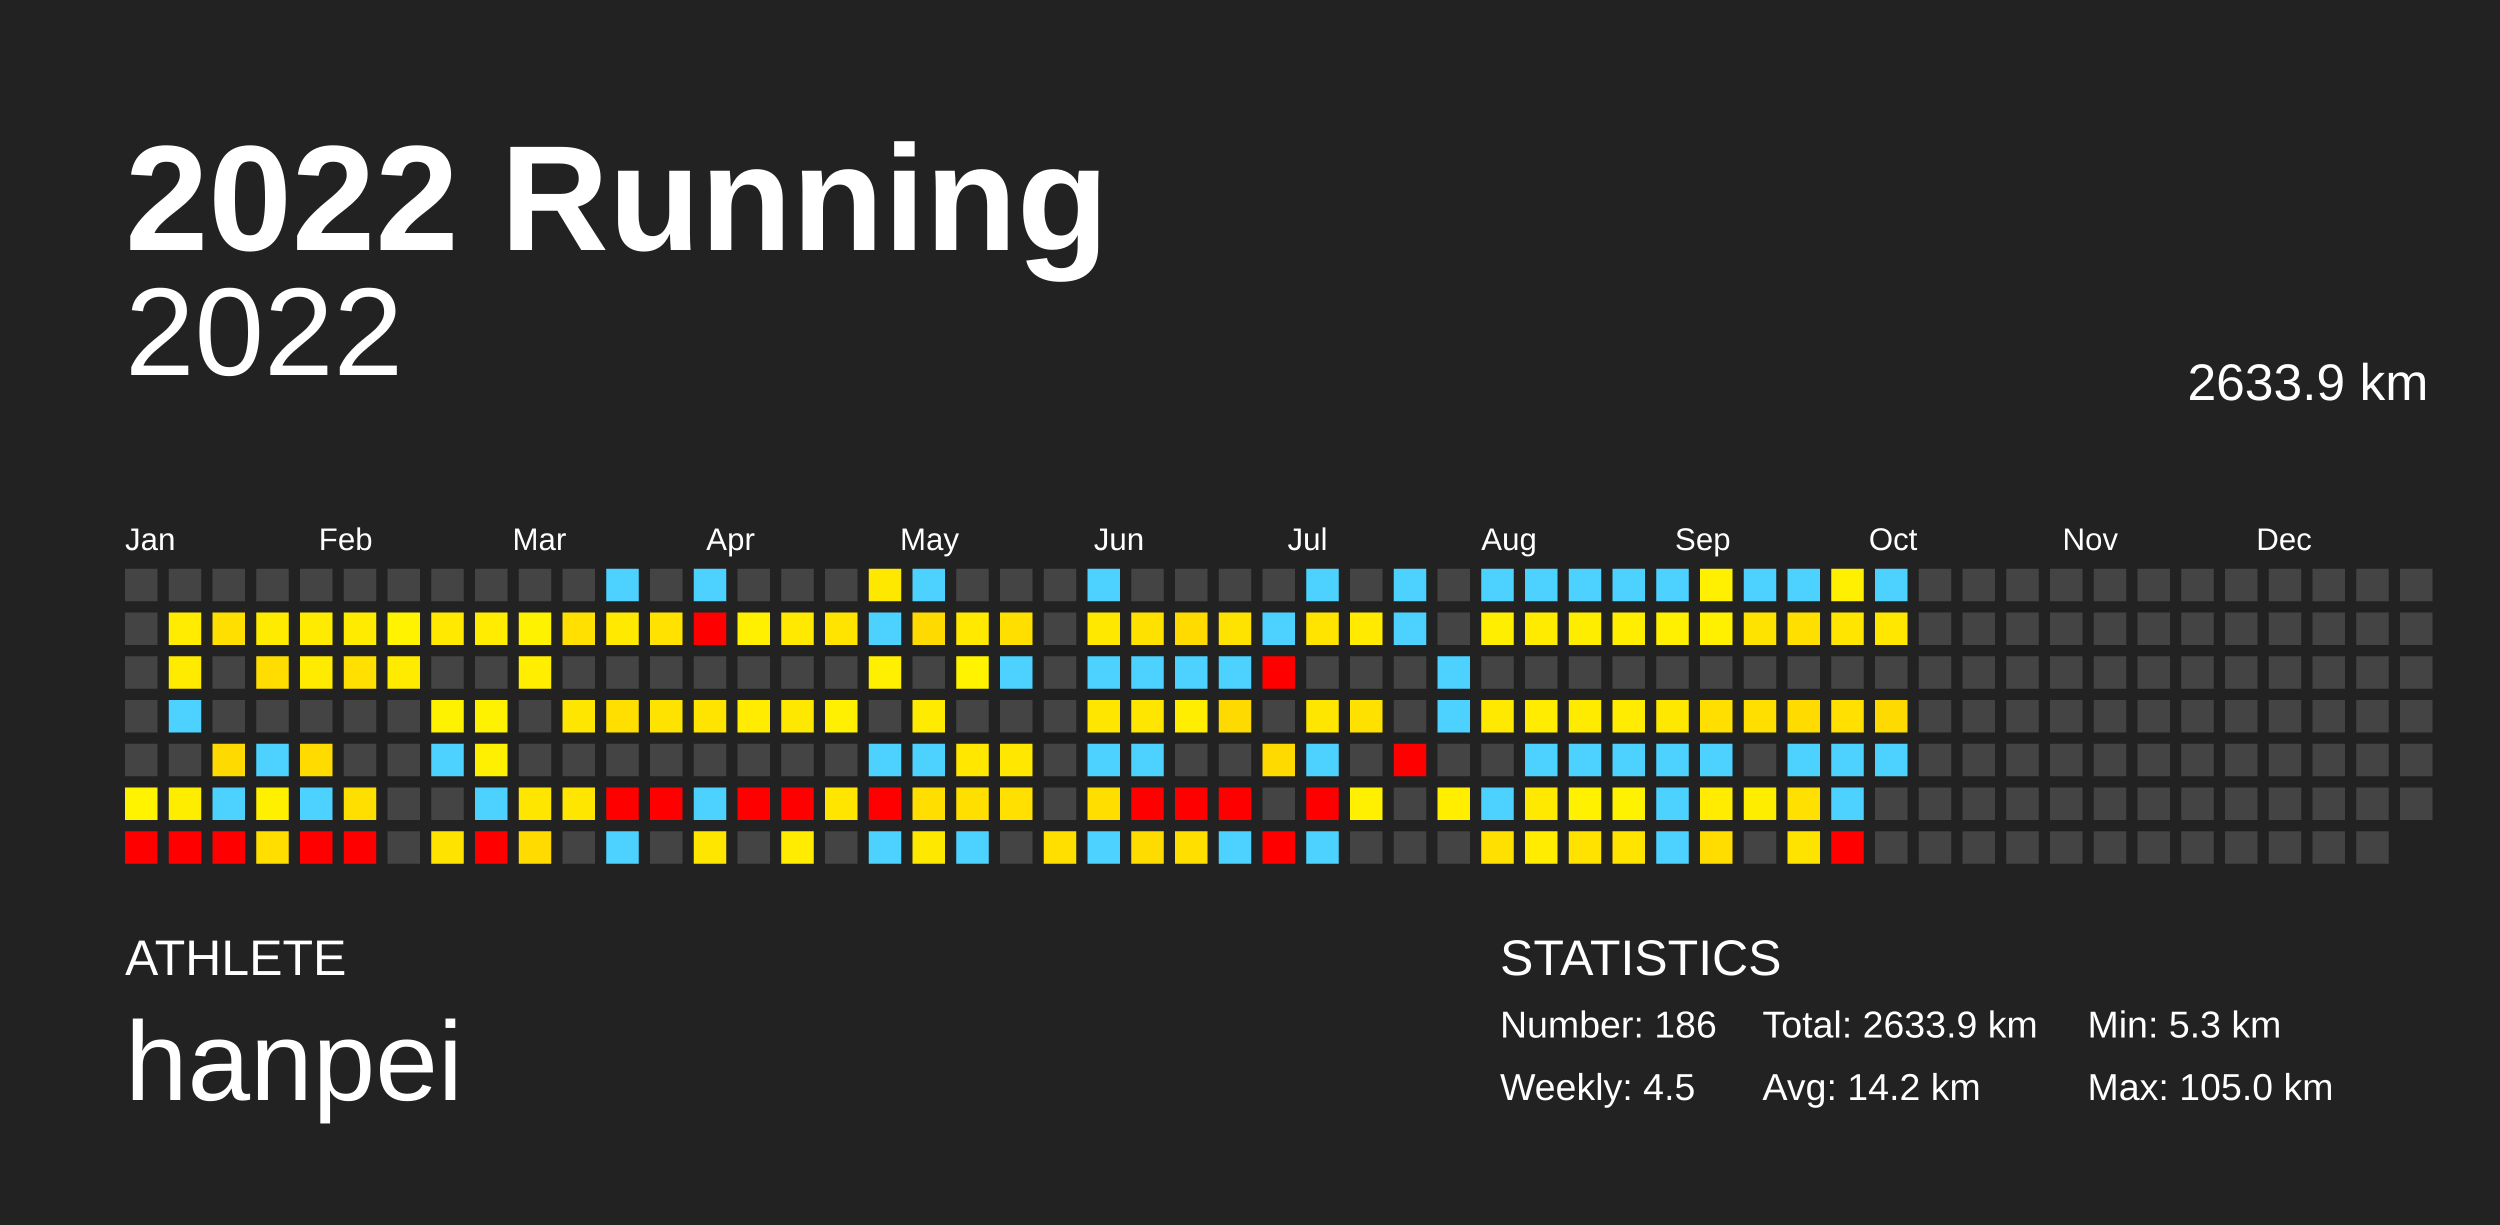
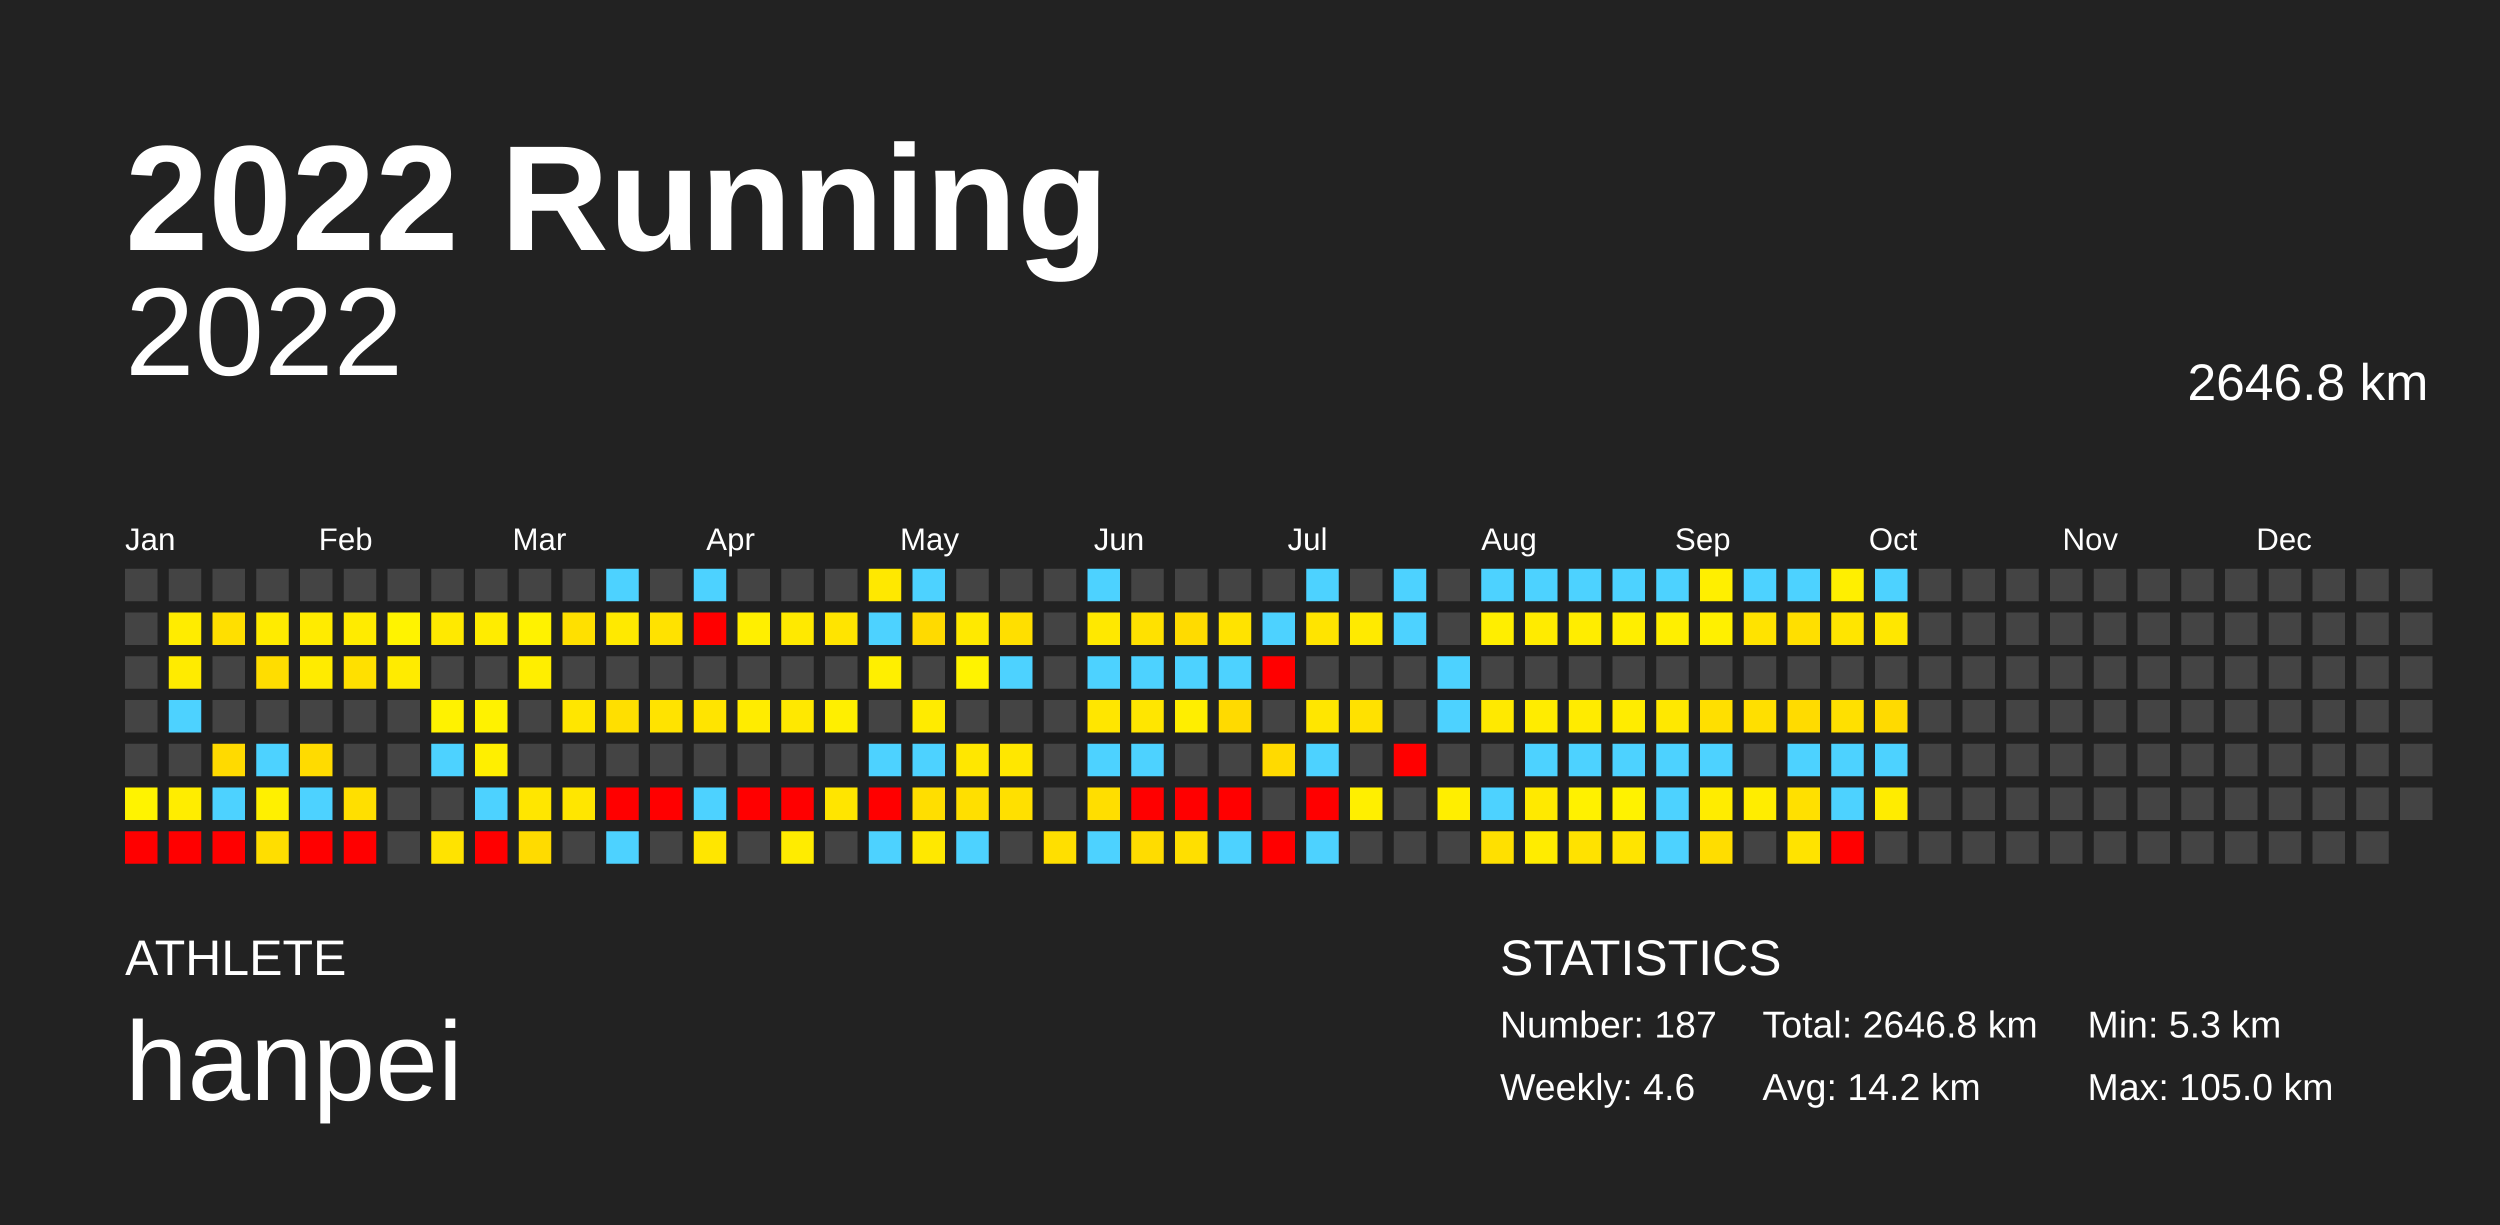
<svg xmlns="http://www.w3.org/2000/svg" baseProfile="full" height="98mm" version="1.1" viewBox="0,0,200,98" width="200mm">
  <defs />
  <rect fill="#222222" height="98" width="200" x="0" y="0" />
  <text fill="#FFFFFF" style="font-size:12px; font-family:Arial; font-weight:bold;" x="10" y="20">2022 Running</text>
  <text fill="#FFFFFF" style="font-size:4px; font-family:Arial" x="10" y="78">ATHLETE</text>
  <text fill="#FFFFFF" style="font-size:9px; font-family:Arial" x="10" y="88">hanpei</text>
  <text fill="#FFFFFF" style="font-size:4px; font-family:Arial" x="120" y="78">STATISTICS</text>
-   <text fill="#FFFFFF" style="font-size:3px; font-family:Arial" x="120" y="83">Number: 186</text>
-   <text fill="#FFFFFF" style="font-size:3px; font-family:Arial" x="120" y="88">Weekly: 4.5</text>
-   <text fill="#FFFFFF" style="font-size:3px; font-family:Arial" x="141" y="83">Total: 2633.9 km</text>
+   <text fill="#FFFFFF" style="font-size:3px; font-family:Arial" x="120" y="83">Number: 187</text>
+   <text fill="#FFFFFF" style="font-size:3px; font-family:Arial" x="120" y="88">Weekly: 4.6</text>
+   <text fill="#FFFFFF" style="font-size:3px; font-family:Arial" x="141" y="83">Total: 2646.8 km</text>
  <text fill="#FFFFFF" style="font-size:3px; font-family:Arial" x="141" y="88">Avg: 14.2 km</text>
  <text fill="#FFFFFF" style="font-size:3px; font-family:Arial" x="167" y="83">Min: 5.3 km</text>
  <text fill="#FFFFFF" style="font-size:3px; font-family:Arial" x="167" y="88">Max: 105.0 km</text>
  <text alignment-baseline="hanging" fill="#FFFFFF" style="font-size:10.0px; font-family:Arial;" x="10" y="30">2022</text>
-   <text alignment-baseline="hanging" fill="#FFFFFF" style="font-size:4.125px; font-family:Arial;" x="175" y="32">2633.9 km</text>
+   <text alignment-baseline="hanging" fill="#FFFFFF" style="font-size:4.125px; font-family:Arial;" x="175" y="32">2646.8 km</text>
  <text fill="#FFFFFF" style="font-size:2.5px; font-family:Arial" x="10.0" y="44">Jan</text>
  <text fill="#FFFFFF" style="font-size:2.5px; font-family:Arial" x="25.5" y="44">Feb</text>
  <text fill="#FFFFFF" style="font-size:2.5px; font-family:Arial" x="41.0" y="44">Mar</text>
  <text fill="#FFFFFF" style="font-size:2.5px; font-family:Arial" x="56.5" y="44">Apr</text>
  <text fill="#FFFFFF" style="font-size:2.5px; font-family:Arial" x="72.0" y="44">May</text>
  <text fill="#FFFFFF" style="font-size:2.5px; font-family:Arial" x="87.5" y="44">Jun</text>
  <text fill="#FFFFFF" style="font-size:2.5px; font-family:Arial" x="103.0" y="44">Jul</text>
  <text fill="#FFFFFF" style="font-size:2.5px; font-family:Arial" x="118.5" y="44">Aug</text>
  <text fill="#FFFFFF" style="font-size:2.5px; font-family:Arial" x="134.0" y="44">Sep</text>
  <text fill="#FFFFFF" style="font-size:2.5px; font-family:Arial" x="149.5" y="44">Oct</text>
  <text fill="#FFFFFF" style="font-size:2.5px; font-family:Arial" x="165.0" y="44">Nov</text>
  <text fill="#FFFFFF" style="font-size:2.5px; font-family:Arial" x="180.5" y="44">Dec</text>
  <rect fill="#444444" height="2.6" width="2.6" x="10.0" y="45.5" />
  <rect fill="#444444" height="2.6" width="2.6" x="10.0" y="49.0" />
  <rect fill="#444444" height="2.6" width="2.6" x="10.0" y="52.5" />
  <rect fill="#444444" height="2.6" width="2.6" x="10.0" y="56.0" />
  <rect fill="#444444" height="2.6" width="2.6" x="10.0" y="59.5" />
  <rect fill="#fff300" height="2.6" width="2.6" x="10.0" y="63.0" />
  <rect fill="red" height="2.6" width="2.6" x="10.0" y="66.5" />
  <rect fill="#444444" height="2.6" width="2.6" x="13.5" y="45.5" />
  <rect fill="#ffec00" height="2.6" width="2.6" x="13.5" y="49.0" />
  <rect fill="#ffeb00" height="2.6" width="2.6" x="13.5" y="52.5" />
  <rect fill="#4dd2ff" height="2.6" width="2.6" x="13.5" y="56.0" />
  <rect fill="#444444" height="2.6" width="2.6" x="13.5" y="59.5" />
  <rect fill="#ffed00" height="2.6" width="2.6" x="13.5" y="63.0" />
  <rect fill="red" height="2.6" width="2.6" x="13.5" y="66.5" />
  <rect fill="#444444" height="2.6" width="2.6" x="17.0" y="45.5" />
  <rect fill="#ffdf00" height="2.6" width="2.6" x="17.0" y="49.0" />
  <rect fill="#444444" height="2.6" width="2.6" x="17.0" y="52.5" />
  <rect fill="#444444" height="2.6" width="2.6" x="17.0" y="56.0" />
  <rect fill="#ffda00" height="2.6" width="2.6" x="17.0" y="59.5" />
  <rect fill="#4dd2ff" height="2.6" width="2.6" x="17.0" y="63.0" />
  <rect fill="red" height="2.6" width="2.6" x="17.0" y="66.5" />
  <rect fill="#444444" height="2.6" width="2.6" x="20.5" y="45.5" />
  <rect fill="#ffeb00" height="2.6" width="2.6" x="20.5" y="49.0" />
  <rect fill="#ffdd00" height="2.6" width="2.6" x="20.5" y="52.5" />
  <rect fill="#444444" height="2.6" width="2.6" x="20.5" y="56.0" />
  <rect fill="#4dd2ff" height="2.6" width="2.6" x="20.5" y="59.5" />
  <rect fill="#fff000" height="2.6" width="2.6" x="20.5" y="63.0" />
  <rect fill="#ffde00" height="2.6" width="2.6" x="20.5" y="66.5" />
  <rect fill="#444444" height="2.6" width="2.6" x="24.0" y="45.5" />
  <rect fill="#ffeb00" height="2.6" width="2.6" x="24.0" y="49.0" />
  <rect fill="#ffeb00" height="2.6" width="2.6" x="24.0" y="52.5" />
  <rect fill="#444444" height="2.6" width="2.6" x="24.0" y="56.0" />
  <rect fill="#ffdb00" height="2.6" width="2.6" x="24.0" y="59.5" />
  <rect fill="#4dd2ff" height="2.6" width="2.6" x="24.0" y="63.0" />
  <rect fill="red" height="2.6" width="2.6" x="24.0" y="66.5" />
  <rect fill="#444444" height="2.6" width="2.6" x="27.5" y="45.5" />
  <rect fill="#ffeb00" height="2.6" width="2.6" x="27.5" y="49.0" />
  <rect fill="#ffe000" height="2.6" width="2.6" x="27.5" y="52.5" />
  <rect fill="#444444" height="2.6" width="2.6" x="27.5" y="56.0" />
  <rect fill="#444444" height="2.6" width="2.6" x="27.5" y="59.5" />
  <rect fill="#ffdf00" height="2.6" width="2.6" x="27.5" y="63.0" />
  <rect fill="red" height="2.6" width="2.6" x="27.5" y="66.5" />
  <rect fill="#444444" height="2.6" width="2.6" x="31.0" y="45.5" />
  <rect fill="#fff300" height="2.6" width="2.6" x="31.0" y="49.0" />
  <rect fill="#ffeb00" height="2.6" width="2.6" x="31.0" y="52.5" />
  <rect fill="#444444" height="2.6" width="2.6" x="31.0" y="56.0" />
  <rect fill="#444444" height="2.6" width="2.6" x="31.0" y="59.5" />
  <rect fill="#444444" height="2.6" width="2.6" x="31.0" y="63.0" />
  <rect fill="#444444" height="2.6" width="2.6" x="31.0" y="66.5" />
  <rect fill="#444444" height="2.6" width="2.6" x="34.5" y="45.5" />
  <rect fill="#ffe900" height="2.6" width="2.6" x="34.5" y="49.0" />
  <rect fill="#444444" height="2.6" width="2.6" x="34.5" y="52.5" />
  <rect fill="#fff200" height="2.6" width="2.6" x="34.5" y="56.0" />
  <rect fill="#4dd2ff" height="2.6" width="2.6" x="34.5" y="59.5" />
  <rect fill="#444444" height="2.6" width="2.6" x="34.5" y="63.0" />
  <rect fill="#ffe300" height="2.6" width="2.6" x="34.5" y="66.5" />
  <rect fill="#444444" height="2.6" width="2.6" x="38.0" y="45.5" />
  <rect fill="#ffec00" height="2.6" width="2.6" x="38.0" y="49.0" />
  <rect fill="#444444" height="2.6" width="2.6" x="38.0" y="52.5" />
  <rect fill="#fff200" height="2.6" width="2.6" x="38.0" y="56.0" />
  <rect fill="#ffef00" height="2.6" width="2.6" x="38.0" y="59.5" />
  <rect fill="#4dd2ff" height="2.6" width="2.6" x="38.0" y="63.0" />
  <rect fill="red" height="2.6" width="2.6" x="38.0" y="66.5" />
  <rect fill="#444444" height="2.6" width="2.6" x="41.5" y="45.5" />
  <rect fill="#fff200" height="2.6" width="2.6" x="41.5" y="49.0" />
  <rect fill="#ffee00" height="2.6" width="2.6" x="41.5" y="52.5" />
  <rect fill="#444444" height="2.6" width="2.6" x="41.5" y="56.0" />
  <rect fill="#444444" height="2.6" width="2.6" x="41.5" y="59.5" />
  <rect fill="#ffe600" height="2.6" width="2.6" x="41.5" y="63.0" />
  <rect fill="#ffdb00" height="2.6" width="2.6" x="41.5" y="66.5" />
  <rect fill="#444444" height="2.6" width="2.6" x="45.0" y="45.5" />
  <rect fill="#ffe000" height="2.6" width="2.6" x="45.0" y="49.0" />
  <rect fill="#444444" height="2.6" width="2.6" x="45.0" y="52.5" />
  <rect fill="#ffe600" height="2.6" width="2.6" x="45.0" y="56.0" />
  <rect fill="#444444" height="2.6" width="2.6" x="45.0" y="59.5" />
  <rect fill="#ffe600" height="2.6" width="2.6" x="45.0" y="63.0" />
  <rect fill="#444444" height="2.6" width="2.6" x="45.0" y="66.5" />
  <rect fill="#4dd2ff" height="2.6" width="2.6" x="48.5" y="45.5" />
  <rect fill="#ffe900" height="2.6" width="2.6" x="48.5" y="49.0" />
  <rect fill="#444444" height="2.6" width="2.6" x="48.5" y="52.5" />
  <rect fill="#ffdf00" height="2.6" width="2.6" x="48.5" y="56.0" />
  <rect fill="#444444" height="2.6" width="2.6" x="48.5" y="59.5" />
  <rect fill="red" height="2.6" width="2.6" x="48.5" y="63.0" />
  <rect fill="#4dd2ff" height="2.6" width="2.6" x="48.5" y="66.5" />
  <rect fill="#444444" height="2.6" width="2.6" x="52.0" y="45.5" />
  <rect fill="#ffe200" height="2.6" width="2.6" x="52.0" y="49.0" />
  <rect fill="#444444" height="2.6" width="2.6" x="52.0" y="52.5" />
  <rect fill="#ffe300" height="2.6" width="2.6" x="52.0" y="56.0" />
  <rect fill="#444444" height="2.6" width="2.6" x="52.0" y="59.5" />
  <rect fill="red" height="2.6" width="2.6" x="52.0" y="63.0" />
  <rect fill="#444444" height="2.6" width="2.6" x="52.0" y="66.5" />
  <rect fill="#4dd2ff" height="2.6" width="2.6" x="55.5" y="45.5" />
  <rect fill="red" height="2.6" width="2.6" x="55.5" y="49.0" />
  <rect fill="#444444" height="2.6" width="2.6" x="55.5" y="52.5" />
  <rect fill="#ffe400" height="2.6" width="2.6" x="55.5" y="56.0" />
  <rect fill="#444444" height="2.6" width="2.6" x="55.5" y="59.5" />
  <rect fill="#4dd2ff" height="2.6" width="2.6" x="55.5" y="63.0" />
  <rect fill="#ffe600" height="2.6" width="2.6" x="55.5" y="66.5" />
  <rect fill="#444444" height="2.6" width="2.6" x="59.0" y="45.5" />
  <rect fill="#ffef00" height="2.6" width="2.6" x="59.0" y="49.0" />
  <rect fill="#444444" height="2.6" width="2.6" x="59.0" y="52.5" />
  <rect fill="#ffec00" height="2.6" width="2.6" x="59.0" y="56.0" />
  <rect fill="#444444" height="2.6" width="2.6" x="59.0" y="59.5" />
  <rect fill="red" height="2.6" width="2.6" x="59.0" y="63.0" />
  <rect fill="#444444" height="2.6" width="2.6" x="59.0" y="66.5" />
  <rect fill="#444444" height="2.6" width="2.6" x="62.5" y="45.5" />
  <rect fill="#ffe900" height="2.6" width="2.6" x="62.5" y="49.0" />
  <rect fill="#444444" height="2.6" width="2.6" x="62.5" y="52.5" />
  <rect fill="#ffe800" height="2.6" width="2.6" x="62.5" y="56.0" />
  <rect fill="#444444" height="2.6" width="2.6" x="62.5" y="59.5" />
  <rect fill="red" height="2.6" width="2.6" x="62.5" y="63.0" />
  <rect fill="#ffec00" height="2.6" width="2.6" x="62.5" y="66.5" />
  <rect fill="#444444" height="2.6" width="2.6" x="66.0" y="45.5" />
  <rect fill="#ffe400" height="2.6" width="2.6" x="66.0" y="49.0" />
  <rect fill="#444444" height="2.6" width="2.6" x="66.0" y="52.5" />
  <rect fill="#ffef00" height="2.6" width="2.6" x="66.0" y="56.0" />
  <rect fill="#444444" height="2.6" width="2.6" x="66.0" y="59.5" />
  <rect fill="#ffe500" height="2.6" width="2.6" x="66.0" y="63.0" />
  <rect fill="#444444" height="2.6" width="2.6" x="66.0" y="66.5" />
  <rect fill="#ffe800" height="2.6" width="2.6" x="69.5" y="45.5" />
  <rect fill="#4dd2ff" height="2.6" width="2.6" x="69.5" y="49.0" />
  <rect fill="#ffef00" height="2.6" width="2.6" x="69.5" y="52.5" />
  <rect fill="#444444" height="2.6" width="2.6" x="69.5" y="56.0" />
  <rect fill="#4dd2ff" height="2.6" width="2.6" x="69.5" y="59.5" />
  <rect fill="red" height="2.6" width="2.6" x="69.5" y="63.0" />
  <rect fill="#4dd2ff" height="2.6" width="2.6" x="69.5" y="66.5" />
  <rect fill="#4dd2ff" height="2.6" width="2.6" x="73.0" y="45.5" />
  <rect fill="#ffda00" height="2.6" width="2.6" x="73.0" y="49.0" />
  <rect fill="#444444" height="2.6" width="2.6" x="73.0" y="52.5" />
  <rect fill="#ffeb00" height="2.6" width="2.6" x="73.0" y="56.0" />
  <rect fill="#4dd2ff" height="2.6" width="2.6" x="73.0" y="59.5" />
  <rect fill="#ffde00" height="2.6" width="2.6" x="73.0" y="63.0" />
  <rect fill="#ffe800" height="2.6" width="2.6" x="73.0" y="66.5" />
  <rect fill="#444444" height="2.6" width="2.6" x="76.5" y="45.5" />
  <rect fill="#ffe900" height="2.6" width="2.6" x="76.5" y="49.0" />
  <rect fill="#fff300" height="2.6" width="2.6" x="76.5" y="52.5" />
  <rect fill="#444444" height="2.6" width="2.6" x="76.5" y="56.0" />
  <rect fill="#ffe700" height="2.6" width="2.6" x="76.5" y="59.5" />
  <rect fill="#ffdf00" height="2.6" width="2.6" x="76.5" y="63.0" />
  <rect fill="#4dd2ff" height="2.6" width="2.6" x="76.5" y="66.5" />
  <rect fill="#444444" height="2.6" width="2.6" x="80.0" y="45.5" />
  <rect fill="#ffdf00" height="2.6" width="2.6" x="80.0" y="49.0" />
  <rect fill="#4dd2ff" height="2.6" width="2.6" x="80.0" y="52.5" />
  <rect fill="#444444" height="2.6" width="2.6" x="80.0" y="56.0" />
  <rect fill="#ffe700" height="2.6" width="2.6" x="80.0" y="59.5" />
  <rect fill="#ffe000" height="2.6" width="2.6" x="80.0" y="63.0" />
  <rect fill="#444444" height="2.6" width="2.6" x="80.0" y="66.5" />
  <rect fill="#444444" height="2.6" width="2.6" x="83.5" y="45.5" />
  <rect fill="#444444" height="2.6" width="2.6" x="83.5" y="49.0" />
  <rect fill="#444444" height="2.6" width="2.6" x="83.5" y="52.5" />
  <rect fill="#444444" height="2.6" width="2.6" x="83.5" y="56.0" />
  <rect fill="#444444" height="2.6" width="2.6" x="83.5" y="59.5" />
  <rect fill="#444444" height="2.6" width="2.6" x="83.5" y="63.0" />
  <rect fill="#ffdf00" height="2.6" width="2.6" x="83.5" y="66.5" />
  <rect fill="#4dd2ff" height="2.6" width="2.6" x="87.0" y="45.5" />
  <rect fill="#ffe800" height="2.6" width="2.6" x="87.0" y="49.0" />
  <rect fill="#4dd2ff" height="2.6" width="2.6" x="87.0" y="52.5" />
  <rect fill="#ffe600" height="2.6" width="2.6" x="87.0" y="56.0" />
  <rect fill="#4dd2ff" height="2.6" width="2.6" x="87.0" y="59.5" />
  <rect fill="#ffde00" height="2.6" width="2.6" x="87.0" y="63.0" />
  <rect fill="#4dd2ff" height="2.6" width="2.6" x="87.0" y="66.5" />
  <rect fill="#444444" height="2.6" width="2.6" x="90.5" y="45.5" />
  <rect fill="#ffe100" height="2.6" width="2.6" x="90.5" y="49.0" />
  <rect fill="#4dd2ff" height="2.6" width="2.6" x="90.5" y="52.5" />
  <rect fill="#ffe600" height="2.6" width="2.6" x="90.5" y="56.0" />
  <rect fill="#4dd2ff" height="2.6" width="2.6" x="90.5" y="59.5" />
  <rect fill="red" height="2.6" width="2.6" x="90.5" y="63.0" />
  <rect fill="#ffdc00" height="2.6" width="2.6" x="90.5" y="66.5" />
  <rect fill="#444444" height="2.6" width="2.6" x="94.0" y="45.5" />
  <rect fill="#ffdb00" height="2.6" width="2.6" x="94.0" y="49.0" />
  <rect fill="#4dd2ff" height="2.6" width="2.6" x="94.0" y="52.5" />
  <rect fill="#ffee00" height="2.6" width="2.6" x="94.0" y="56.0" />
  <rect fill="#444444" height="2.6" width="2.6" x="94.0" y="59.5" />
  <rect fill="red" height="2.6" width="2.6" x="94.0" y="63.0" />
  <rect fill="#ffdf00" height="2.6" width="2.6" x="94.0" y="66.5" />
  <rect fill="#444444" height="2.6" width="2.6" x="97.5" y="45.5" />
  <rect fill="#ffe300" height="2.6" width="2.6" x="97.5" y="49.0" />
  <rect fill="#4dd2ff" height="2.6" width="2.6" x="97.5" y="52.5" />
  <rect fill="#ffda00" height="2.6" width="2.6" x="97.5" y="56.0" />
  <rect fill="#444444" height="2.6" width="2.6" x="97.5" y="59.5" />
  <rect fill="red" height="2.6" width="2.6" x="97.5" y="63.0" />
  <rect fill="#4dd2ff" height="2.6" width="2.6" x="97.5" y="66.5" />
  <rect fill="#444444" height="2.6" width="2.6" x="101.0" y="45.5" />
  <rect fill="#4dd2ff" height="2.6" width="2.6" x="101.0" y="49.0" />
  <rect fill="red" height="2.6" width="2.6" x="101.0" y="52.5" />
  <rect fill="#444444" height="2.6" width="2.6" x="101.0" y="56.0" />
  <rect fill="#ffda00" height="2.6" width="2.6" x="101.0" y="59.5" />
  <rect fill="#444444" height="2.6" width="2.6" x="101.0" y="63.0" />
  <rect fill="red" height="2.6" width="2.6" x="101.0" y="66.5" />
  <rect fill="#4dd2ff" height="2.6" width="2.6" x="104.5" y="45.5" />
  <rect fill="#ffe400" height="2.6" width="2.6" x="104.5" y="49.0" />
  <rect fill="#444444" height="2.6" width="2.6" x="104.5" y="52.5" />
  <rect fill="#ffe600" height="2.6" width="2.6" x="104.5" y="56.0" />
  <rect fill="#4dd2ff" height="2.6" width="2.6" x="104.5" y="59.5" />
  <rect fill="red" height="2.6" width="2.6" x="104.5" y="63.0" />
  <rect fill="#4dd2ff" height="2.6" width="2.6" x="104.5" y="66.5" />
  <rect fill="#444444" height="2.6" width="2.6" x="108.0" y="45.5" />
  <rect fill="#ffea00" height="2.6" width="2.6" x="108.0" y="49.0" />
  <rect fill="#444444" height="2.6" width="2.6" x="108.0" y="52.5" />
  <rect fill="#ffe100" height="2.6" width="2.6" x="108.0" y="56.0" />
  <rect fill="#444444" height="2.6" width="2.6" x="108.0" y="59.5" />
  <rect fill="#ffef00" height="2.6" width="2.6" x="108.0" y="63.0" />
  <rect fill="#444444" height="2.6" width="2.6" x="108.0" y="66.5" />
  <rect fill="#4dd2ff" height="2.6" width="2.6" x="111.5" y="45.5" />
  <rect fill="#4dd2ff" height="2.6" width="2.6" x="111.5" y="49.0" />
  <rect fill="#444444" height="2.6" width="2.6" x="111.5" y="52.5" />
  <rect fill="#444444" height="2.6" width="2.6" x="111.5" y="56.0" />
  <rect fill="red" height="2.6" width="2.6" x="111.5" y="59.5" />
  <rect fill="#444444" height="2.6" width="2.6" x="111.5" y="63.0" />
  <rect fill="#444444" height="2.6" width="2.6" x="111.5" y="66.5" />
  <rect fill="#444444" height="2.6" width="2.6" x="115.0" y="45.5" />
  <rect fill="#444444" height="2.6" width="2.6" x="115.0" y="49.0" />
  <rect fill="#4dd2ff" height="2.6" width="2.6" x="115.0" y="52.5" />
  <rect fill="#4dd2ff" height="2.6" width="2.6" x="115.0" y="56.0" />
  <rect fill="#444444" height="2.6" width="2.6" x="115.0" y="59.5" />
  <rect fill="#ffee00" height="2.6" width="2.6" x="115.0" y="63.0" />
  <rect fill="#444444" height="2.6" width="2.6" x="115.0" y="66.5" />
  <rect fill="#4dd2ff" height="2.6" width="2.6" x="118.5" y="45.5" />
  <rect fill="#ffee00" height="2.6" width="2.6" x="118.5" y="49.0" />
  <rect fill="#444444" height="2.6" width="2.6" x="118.5" y="52.5" />
  <rect fill="#ffe900" height="2.6" width="2.6" x="118.5" y="56.0" />
  <rect fill="#444444" height="2.6" width="2.6" x="118.5" y="59.5" />
  <rect fill="#4dd2ff" height="2.6" width="2.6" x="118.5" y="63.0" />
  <rect fill="#ffe000" height="2.6" width="2.6" x="118.5" y="66.5" />
  <rect fill="#4dd2ff" height="2.6" width="2.6" x="122.0" y="45.5" />
  <rect fill="#ffeb00" height="2.6" width="2.6" x="122.0" y="49.0" />
  <rect fill="#444444" height="2.6" width="2.6" x="122.0" y="52.5" />
  <rect fill="#ffec00" height="2.6" width="2.6" x="122.0" y="56.0" />
  <rect fill="#4dd2ff" height="2.6" width="2.6" x="122.0" y="59.5" />
  <rect fill="#ffe900" height="2.6" width="2.6" x="122.0" y="63.0" />
  <rect fill="#ffec00" height="2.6" width="2.6" x="122.0" y="66.5" />
  <rect fill="#4dd2ff" height="2.6" width="2.6" x="125.5" y="45.5" />
  <rect fill="#ffed00" height="2.6" width="2.6" x="125.5" y="49.0" />
  <rect fill="#444444" height="2.6" width="2.6" x="125.5" y="52.5" />
  <rect fill="#ffeb00" height="2.6" width="2.6" x="125.5" y="56.0" />
  <rect fill="#4dd2ff" height="2.6" width="2.6" x="125.5" y="59.5" />
  <rect fill="#fff100" height="2.6" width="2.6" x="125.5" y="63.0" />
  <rect fill="#ffe200" height="2.6" width="2.6" x="125.5" y="66.5" />
  <rect fill="#4dd2ff" height="2.6" width="2.6" x="129.0" y="45.5" />
  <rect fill="#ffee00" height="2.6" width="2.6" x="129.0" y="49.0" />
  <rect fill="#444444" height="2.6" width="2.6" x="129.0" y="52.5" />
  <rect fill="#ffec00" height="2.6" width="2.6" x="129.0" y="56.0" />
  <rect fill="#4dd2ff" height="2.6" width="2.6" x="129.0" y="59.5" />
  <rect fill="#fff200" height="2.6" width="2.6" x="129.0" y="63.0" />
  <rect fill="#ffe400" height="2.6" width="2.6" x="129.0" y="66.5" />
  <rect fill="#4dd2ff" height="2.6" width="2.6" x="132.5" y="45.5" />
  <rect fill="#ffef00" height="2.6" width="2.6" x="132.5" y="49.0" />
  <rect fill="#444444" height="2.6" width="2.6" x="132.5" y="52.5" />
  <rect fill="#ffe800" height="2.6" width="2.6" x="132.5" y="56.0" />
  <rect fill="#4dd2ff" height="2.6" width="2.6" x="132.5" y="59.5" />
  <rect fill="#4dd2ff" height="2.6" width="2.6" x="132.5" y="63.0" />
  <rect fill="#4dd2ff" height="2.6" width="2.6" x="132.5" y="66.5" />
  <rect fill="#ffef00" height="2.6" width="2.6" x="136.0" y="45.5" />
  <rect fill="#fff000" height="2.6" width="2.6" x="136.0" y="49.0" />
  <rect fill="#444444" height="2.6" width="2.6" x="136.0" y="52.5" />
  <rect fill="#ffdf00" height="2.6" width="2.6" x="136.0" y="56.0" />
  <rect fill="#4dd2ff" height="2.6" width="2.6" x="136.0" y="59.5" />
  <rect fill="#ffec00" height="2.6" width="2.6" x="136.0" y="63.0" />
  <rect fill="#ffdd00" height="2.6" width="2.6" x="136.0" y="66.5" />
  <rect fill="#4dd2ff" height="2.6" width="2.6" x="139.5" y="45.5" />
  <rect fill="#ffe300" height="2.6" width="2.6" x="139.5" y="49.0" />
  <rect fill="#444444" height="2.6" width="2.6" x="139.5" y="52.5" />
  <rect fill="#ffdf00" height="2.6" width="2.6" x="139.5" y="56.0" />
  <rect fill="#444444" height="2.6" width="2.6" x="139.5" y="59.5" />
  <rect fill="#ffed00" height="2.6" width="2.6" x="139.5" y="63.0" />
  <rect fill="#444444" height="2.6" width="2.6" x="139.5" y="66.5" />
  <rect fill="#4dd2ff" height="2.6" width="2.6" x="143.0" y="45.5" />
  <rect fill="#ffdf00" height="2.6" width="2.6" x="143.0" y="49.0" />
  <rect fill="#444444" height="2.6" width="2.6" x="143.0" y="52.5" />
  <rect fill="#ffdb00" height="2.6" width="2.6" x="143.0" y="56.0" />
  <rect fill="#4dd2ff" height="2.6" width="2.6" x="143.0" y="59.5" />
  <rect fill="#ffe000" height="2.6" width="2.6" x="143.0" y="63.0" />
  <rect fill="#ffe300" height="2.6" width="2.6" x="143.0" y="66.5" />
  <rect fill="#ffef00" height="2.6" width="2.6" x="146.5" y="45.5" />
  <rect fill="#ffe500" height="2.6" width="2.6" x="146.5" y="49.0" />
  <rect fill="#444444" height="2.6" width="2.6" x="146.5" y="52.5" />
  <rect fill="#ffe000" height="2.6" width="2.6" x="146.5" y="56.0" />
  <rect fill="#4dd2ff" height="2.6" width="2.6" x="146.5" y="59.5" />
  <rect fill="#4dd2ff" height="2.6" width="2.6" x="146.5" y="63.0" />
  <rect fill="red" height="2.6" width="2.6" x="146.5" y="66.5" />
  <rect fill="#4dd2ff" height="2.6" width="2.6" x="150.0" y="45.5" />
  <rect fill="#ffe700" height="2.6" width="2.6" x="150.0" y="49.0" />
  <rect fill="#444444" height="2.6" width="2.6" x="150.0" y="52.5" />
  <rect fill="#ffda00" height="2.6" width="2.6" x="150.0" y="56.0" />
  <rect fill="#4dd2ff" height="2.6" width="2.6" x="150.0" y="59.5" />
-   <rect fill="#444444" height="2.6" width="2.6" x="150.0" y="63.0" />
+   <rect fill="#ffec00" height="2.6" width="2.6" x="150.0" y="63.0" />
  <rect fill="#444444" height="2.6" width="2.6" x="150.0" y="66.5" />
  <rect fill="#444444" height="2.6" width="2.6" x="153.5" y="45.5" />
  <rect fill="#444444" height="2.6" width="2.6" x="153.5" y="49.0" />
  <rect fill="#444444" height="2.6" width="2.6" x="153.5" y="52.5" />
  <rect fill="#444444" height="2.6" width="2.6" x="153.5" y="56.0" />
  <rect fill="#444444" height="2.6" width="2.6" x="153.5" y="59.5" />
  <rect fill="#444444" height="2.6" width="2.6" x="153.5" y="63.0" />
  <rect fill="#444444" height="2.6" width="2.6" x="153.5" y="66.5" />
  <rect fill="#444444" height="2.6" width="2.6" x="157.0" y="45.5" />
  <rect fill="#444444" height="2.6" width="2.6" x="157.0" y="49.0" />
  <rect fill="#444444" height="2.6" width="2.6" x="157.0" y="52.5" />
  <rect fill="#444444" height="2.6" width="2.6" x="157.0" y="56.0" />
  <rect fill="#444444" height="2.6" width="2.6" x="157.0" y="59.5" />
  <rect fill="#444444" height="2.6" width="2.6" x="157.0" y="63.0" />
  <rect fill="#444444" height="2.6" width="2.6" x="157.0" y="66.5" />
  <rect fill="#444444" height="2.6" width="2.6" x="160.5" y="45.5" />
  <rect fill="#444444" height="2.6" width="2.6" x="160.5" y="49.0" />
  <rect fill="#444444" height="2.6" width="2.6" x="160.5" y="52.5" />
  <rect fill="#444444" height="2.6" width="2.6" x="160.5" y="56.0" />
  <rect fill="#444444" height="2.6" width="2.6" x="160.5" y="59.5" />
  <rect fill="#444444" height="2.6" width="2.6" x="160.5" y="63.0" />
  <rect fill="#444444" height="2.6" width="2.6" x="160.5" y="66.5" />
  <rect fill="#444444" height="2.6" width="2.6" x="164.0" y="45.5" />
  <rect fill="#444444" height="2.6" width="2.6" x="164.0" y="49.0" />
  <rect fill="#444444" height="2.6" width="2.6" x="164.0" y="52.5" />
  <rect fill="#444444" height="2.6" width="2.6" x="164.0" y="56.0" />
  <rect fill="#444444" height="2.6" width="2.6" x="164.0" y="59.5" />
  <rect fill="#444444" height="2.6" width="2.6" x="164.0" y="63.0" />
  <rect fill="#444444" height="2.6" width="2.6" x="164.0" y="66.5" />
  <rect fill="#444444" height="2.6" width="2.6" x="167.5" y="45.5" />
  <rect fill="#444444" height="2.6" width="2.6" x="167.5" y="49.0" />
  <rect fill="#444444" height="2.6" width="2.6" x="167.5" y="52.5" />
  <rect fill="#444444" height="2.6" width="2.6" x="167.5" y="56.0" />
  <rect fill="#444444" height="2.6" width="2.6" x="167.5" y="59.5" />
  <rect fill="#444444" height="2.6" width="2.6" x="167.5" y="63.0" />
  <rect fill="#444444" height="2.6" width="2.6" x="167.5" y="66.5" />
  <rect fill="#444444" height="2.6" width="2.6" x="171.0" y="45.5" />
  <rect fill="#444444" height="2.6" width="2.6" x="171.0" y="49.0" />
  <rect fill="#444444" height="2.6" width="2.6" x="171.0" y="52.5" />
  <rect fill="#444444" height="2.6" width="2.6" x="171.0" y="56.0" />
  <rect fill="#444444" height="2.6" width="2.6" x="171.0" y="59.5" />
  <rect fill="#444444" height="2.6" width="2.6" x="171.0" y="63.0" />
  <rect fill="#444444" height="2.6" width="2.6" x="171.0" y="66.5" />
  <rect fill="#444444" height="2.6" width="2.6" x="174.5" y="45.5" />
  <rect fill="#444444" height="2.6" width="2.6" x="174.5" y="49.0" />
  <rect fill="#444444" height="2.6" width="2.6" x="174.5" y="52.5" />
  <rect fill="#444444" height="2.6" width="2.6" x="174.5" y="56.0" />
  <rect fill="#444444" height="2.6" width="2.6" x="174.5" y="59.5" />
  <rect fill="#444444" height="2.6" width="2.6" x="174.5" y="63.0" />
  <rect fill="#444444" height="2.6" width="2.6" x="174.5" y="66.5" />
  <rect fill="#444444" height="2.6" width="2.6" x="178.0" y="45.5" />
  <rect fill="#444444" height="2.6" width="2.6" x="178.0" y="49.0" />
  <rect fill="#444444" height="2.6" width="2.6" x="178.0" y="52.5" />
  <rect fill="#444444" height="2.6" width="2.6" x="178.0" y="56.0" />
  <rect fill="#444444" height="2.6" width="2.6" x="178.0" y="59.5" />
  <rect fill="#444444" height="2.6" width="2.6" x="178.0" y="63.0" />
  <rect fill="#444444" height="2.6" width="2.6" x="178.0" y="66.5" />
  <rect fill="#444444" height="2.6" width="2.6" x="181.5" y="45.5" />
  <rect fill="#444444" height="2.6" width="2.6" x="181.5" y="49.0" />
  <rect fill="#444444" height="2.6" width="2.6" x="181.5" y="52.5" />
  <rect fill="#444444" height="2.6" width="2.6" x="181.5" y="56.0" />
  <rect fill="#444444" height="2.6" width="2.6" x="181.5" y="59.5" />
  <rect fill="#444444" height="2.6" width="2.6" x="181.5" y="63.0" />
  <rect fill="#444444" height="2.6" width="2.6" x="181.5" y="66.5" />
  <rect fill="#444444" height="2.6" width="2.6" x="185.0" y="45.5" />
  <rect fill="#444444" height="2.6" width="2.6" x="185.0" y="49.0" />
  <rect fill="#444444" height="2.6" width="2.6" x="185.0" y="52.5" />
  <rect fill="#444444" height="2.6" width="2.6" x="185.0" y="56.0" />
  <rect fill="#444444" height="2.6" width="2.6" x="185.0" y="59.5" />
  <rect fill="#444444" height="2.6" width="2.6" x="185.0" y="63.0" />
  <rect fill="#444444" height="2.6" width="2.6" x="185.0" y="66.5" />
  <rect fill="#444444" height="2.6" width="2.6" x="188.5" y="45.5" />
  <rect fill="#444444" height="2.6" width="2.6" x="188.5" y="49.0" />
  <rect fill="#444444" height="2.6" width="2.6" x="188.5" y="52.5" />
  <rect fill="#444444" height="2.6" width="2.6" x="188.5" y="56.0" />
  <rect fill="#444444" height="2.6" width="2.6" x="188.5" y="59.5" />
  <rect fill="#444444" height="2.6" width="2.6" x="188.5" y="63.0" />
  <rect fill="#444444" height="2.6" width="2.6" x="188.5" y="66.5" />
  <rect fill="#444444" height="2.6" width="2.6" x="192.0" y="45.5" />
  <rect fill="#444444" height="2.6" width="2.6" x="192.0" y="49.0" />
  <rect fill="#444444" height="2.6" width="2.6" x="192.0" y="52.5" />
  <rect fill="#444444" height="2.6" width="2.6" x="192.0" y="56.0" />
  <rect fill="#444444" height="2.6" width="2.6" x="192.0" y="59.5" />
  <rect fill="#444444" height="2.6" width="2.6" x="192.0" y="63.0" />
</svg>
